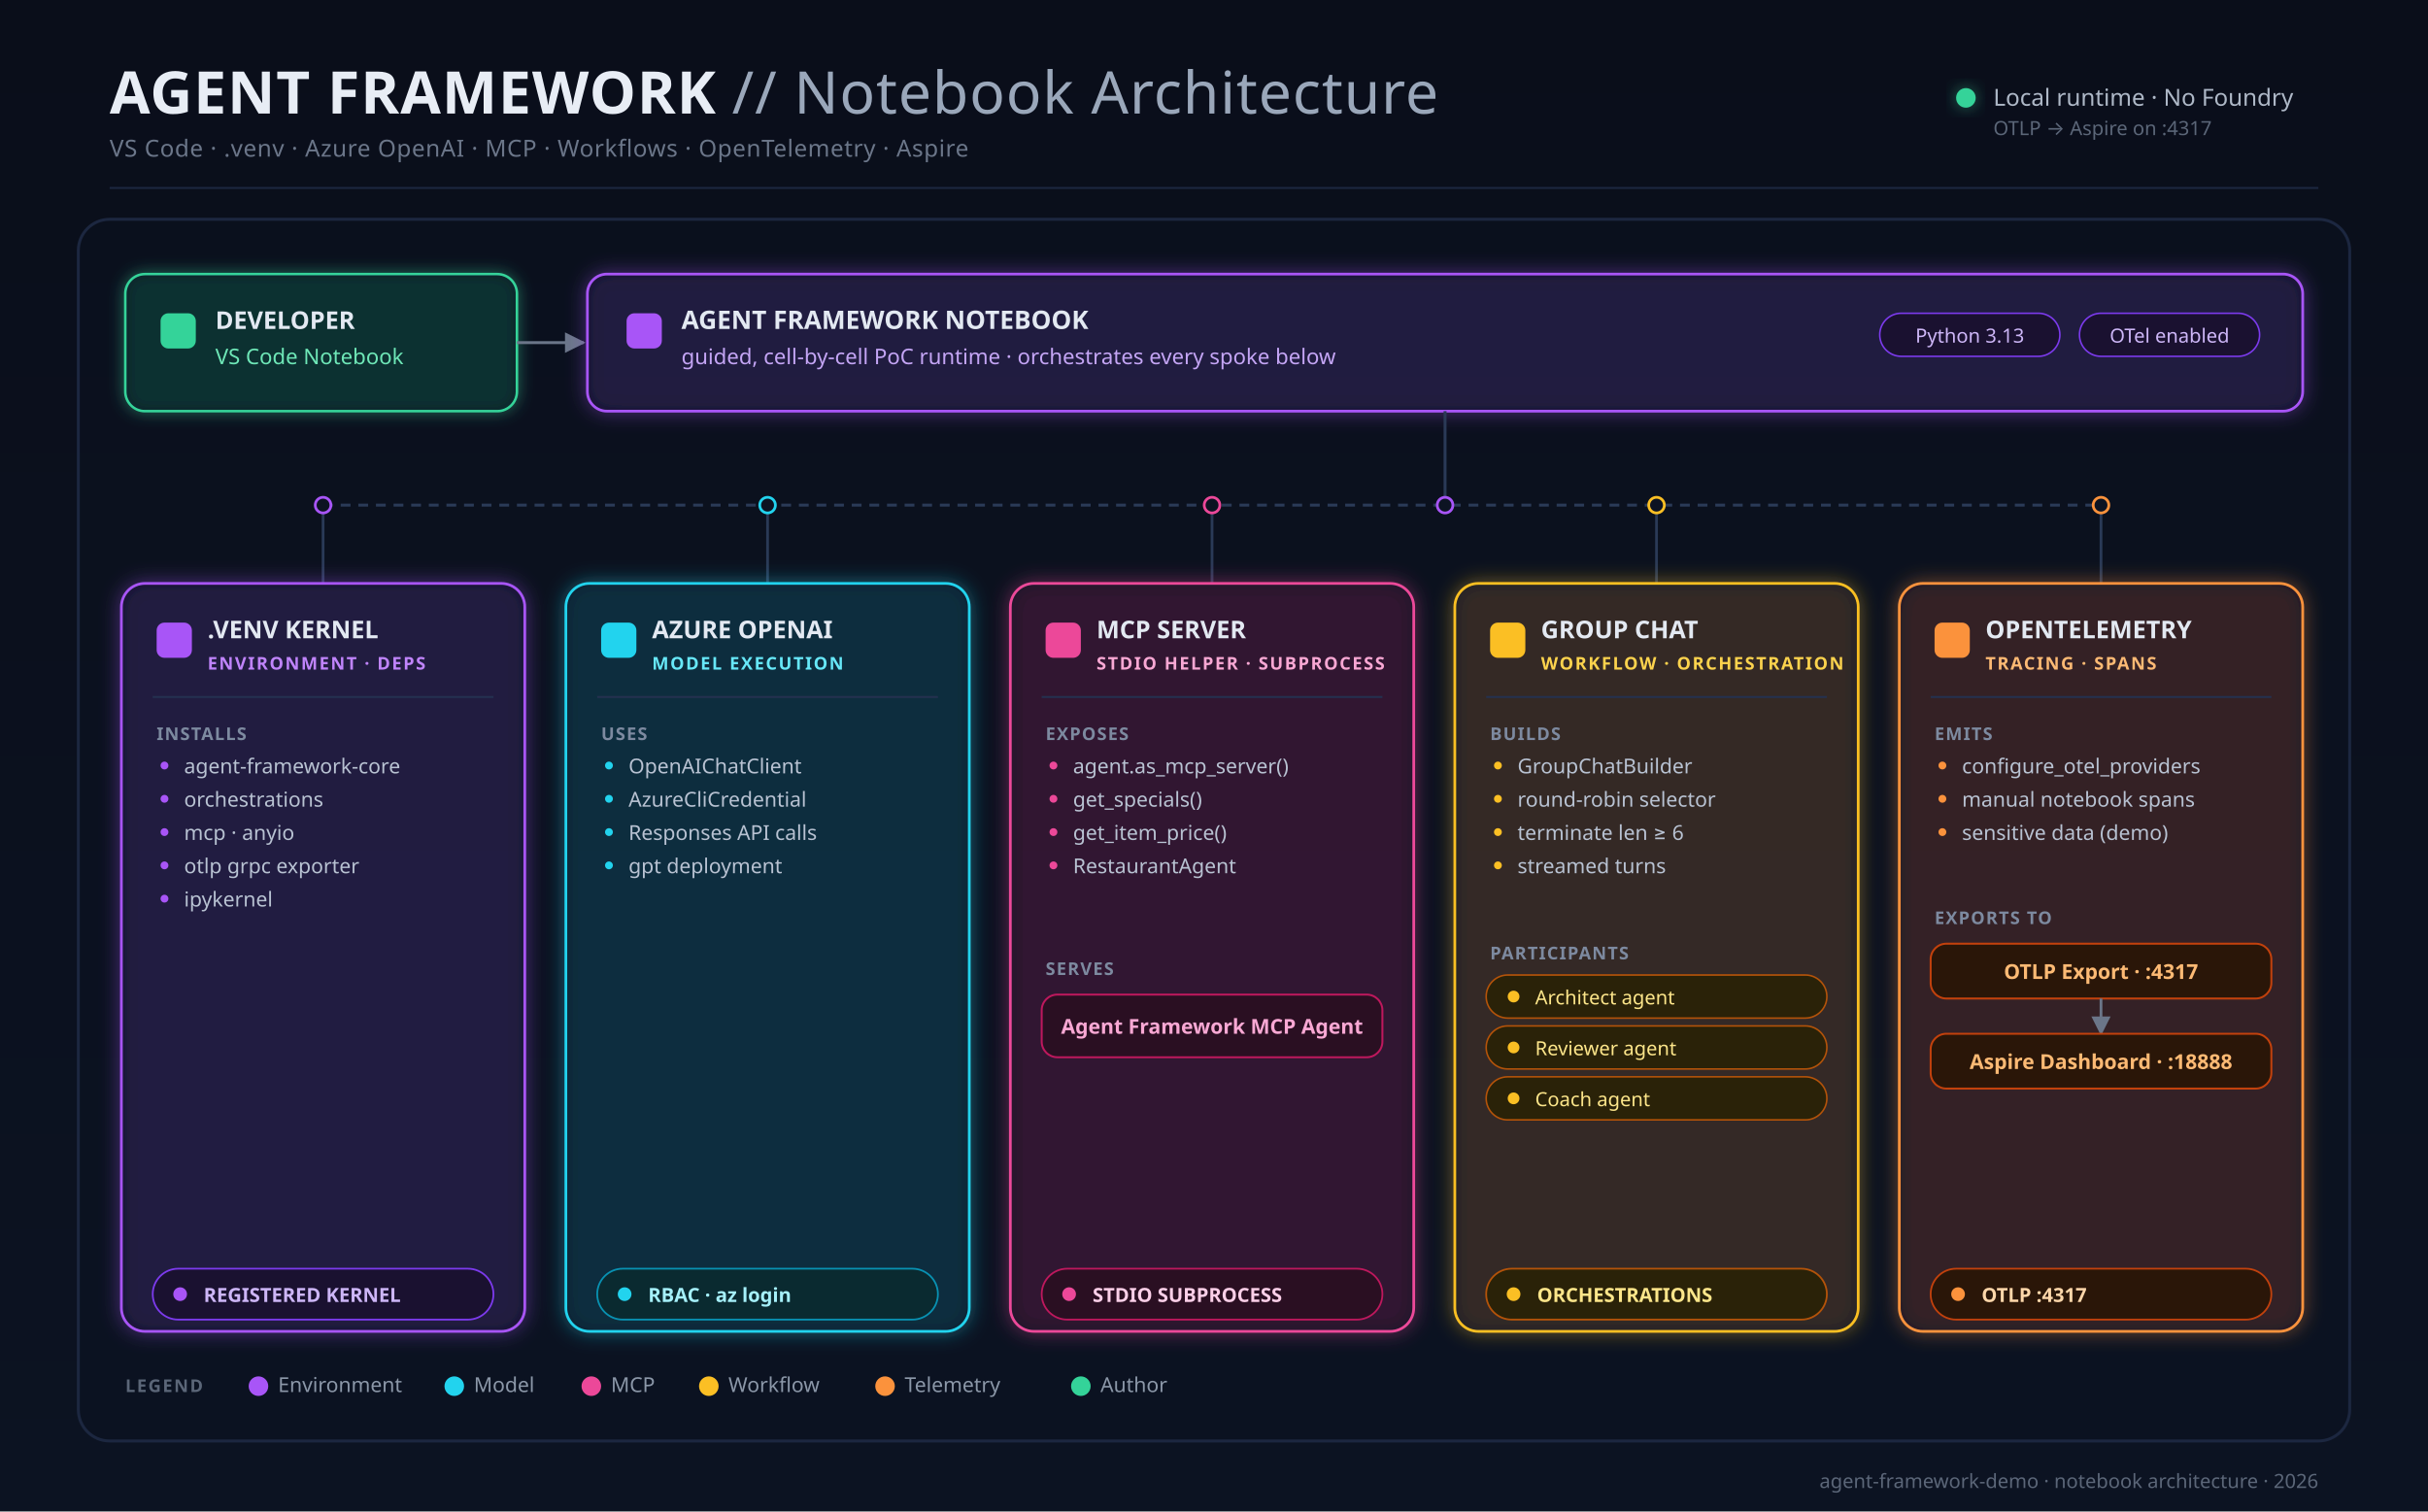
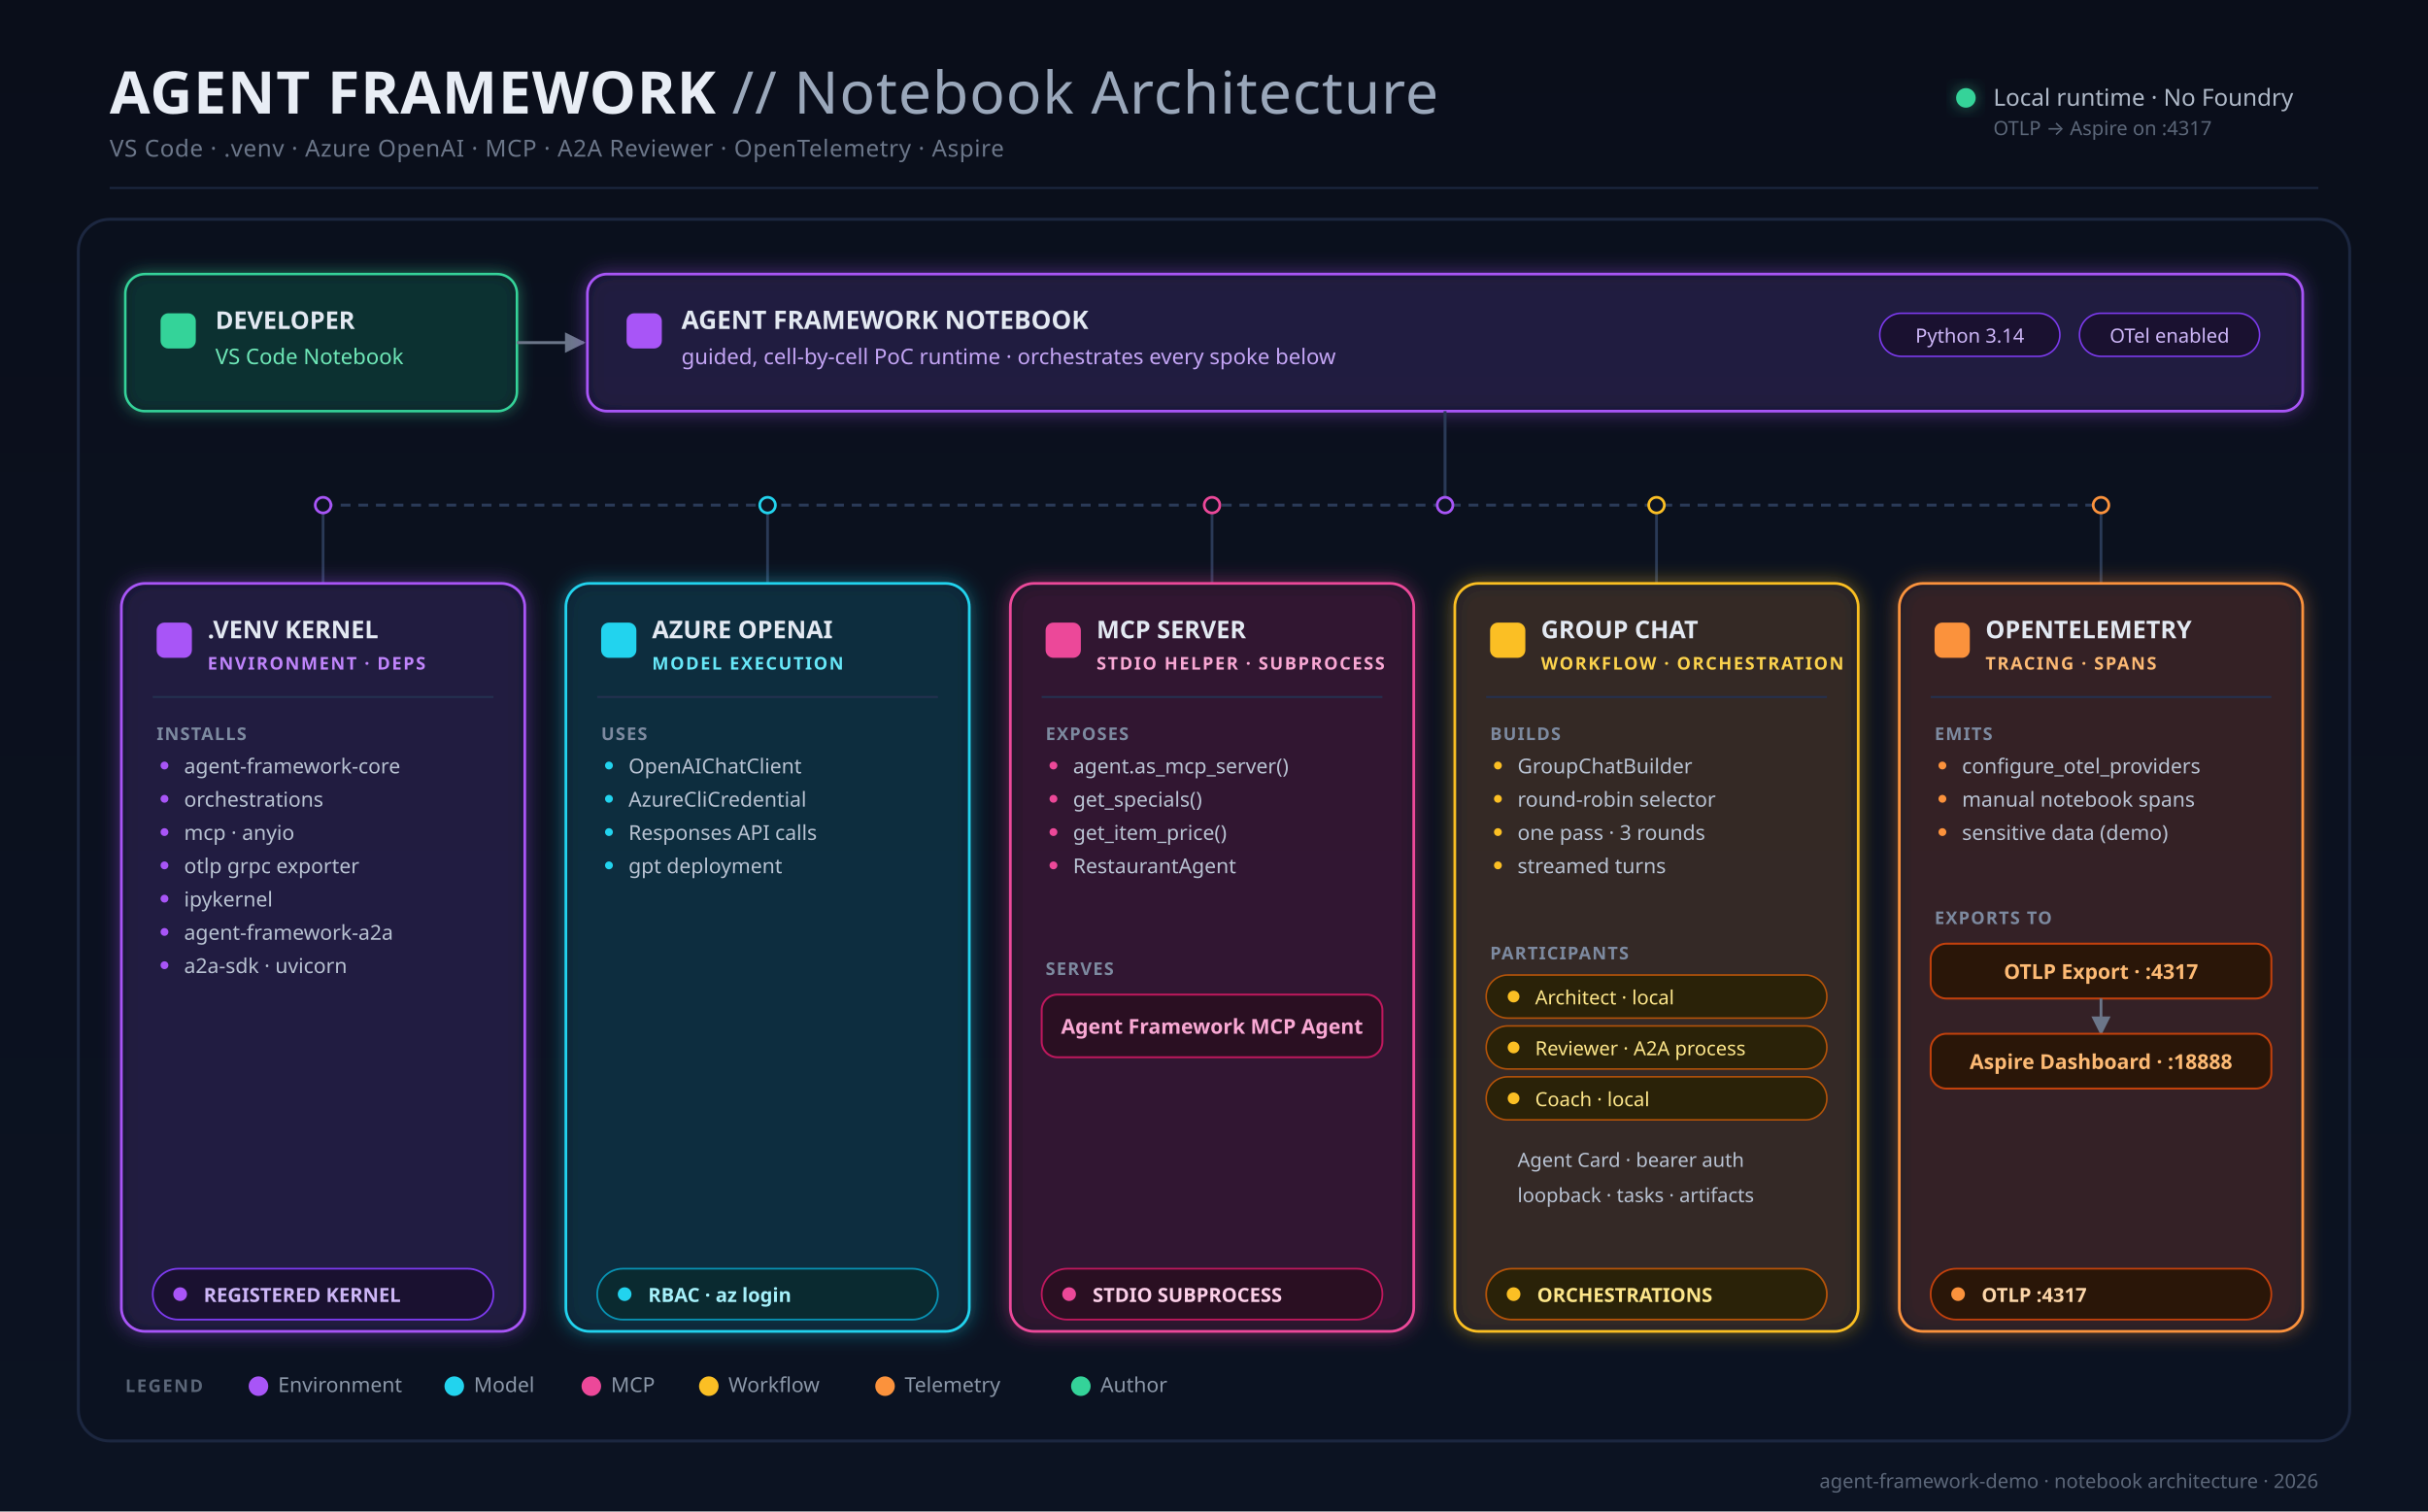
<svg xmlns="http://www.w3.org/2000/svg" viewBox="0 0 1240 772" font-family="'Segoe UI', system-ui, -apple-system, sans-serif">
  <defs>
    <linearGradient id="bg" x1="0" y1="0" x2="0" y2="1">
      <stop offset="0" stop-color="#0a0e1a" />
      <stop offset="1" stop-color="#0c1322" />
    </linearGradient>
    <marker id="ar" viewBox="0 0 10 10" refX="9" refY="5" markerWidth="7" markerHeight="7" orient="auto-start-reverse">
      <path d="M0 0L10 5L0 10z" fill="#6b7689" />
    </marker>
    <filter id="gV" x="-50%" y="-50%" width="200%" height="200%">
      <feDropShadow dx="0" dy="0" stdDeviation="5" flood-color="#a855f7" flood-opacity="0.45" />
    </filter>
    <filter id="gC" x="-50%" y="-50%" width="200%" height="200%">
      <feDropShadow dx="0" dy="0" stdDeviation="5" flood-color="#22d3ee" flood-opacity="0.45" />
    </filter>
    <filter id="gM" x="-50%" y="-50%" width="200%" height="200%">
      <feDropShadow dx="0" dy="0" stdDeviation="5" flood-color="#ec4899" flood-opacity="0.45" />
    </filter>
    <filter id="gGo" x="-50%" y="-50%" width="200%" height="200%">
      <feDropShadow dx="0" dy="0" stdDeviation="5" flood-color="#fbbf24" flood-opacity="0.45" />
    </filter>
    <filter id="gO" x="-50%" y="-50%" width="200%" height="200%">
      <feDropShadow dx="0" dy="0" stdDeviation="5" flood-color="#fb923c" flood-opacity="0.45" />
    </filter>
    <filter id="gGr" x="-50%" y="-50%" width="200%" height="200%">
      <feDropShadow dx="0" dy="0" stdDeviation="4" flood-color="#34d399" flood-opacity="0.5" />
    </filter>
  </defs>
  <rect width="1240" height="772" fill="url(#bg)" />
  <text x="56" y="58" font-size="30" font-weight="800" fill="#e8edf5" letter-spacing="0.5">AGENT FRAMEWORK <tspan font-weight="300" fill="#9aa7ba">// Notebook Architecture</tspan>
  </text>
-   <text x="56" y="80" font-size="12" fill="#6b7689" letter-spacing="0.3">VS Code · .venv · Azure OpenAI · MCP · Workflows · OpenTelemetry · Aspire</text>
+   <text x="56" y="80" font-size="12" fill="#6b7689" letter-spacing="0.3">VS Code · .venv · Azure OpenAI · MCP · A2A Reviewer · OpenTelemetry · Aspire</text>
  <circle cx="1004" cy="50" r="5" fill="#34d399" filter="url(#gGr)" />
  <text x="1018" y="54" font-size="12" fill="#aeb8c7">Local runtime · No Foundry</text>
  <text x="1018" y="69" font-size="10" fill="#5b6678">OTLP → Aspire on :4317</text>
  <line x1="56" y1="96" x2="1184" y2="96" stroke="#1c2740" stroke-width="1" />
  <rect x="40" y="112" width="1160" height="624" rx="16" fill="#0c1322" fill-opacity="0.4" stroke="#1c2740" stroke-width="1.5" />
  <rect x="64" y="140" width="200" height="70" rx="10" fill="#0e1626" fill-opacity="0.92" stroke="#34d399" stroke-width="1.3" filter="url(#gGr)" />
  <rect x="82" y="160" width="18" height="18" rx="4" fill="#34d399" />
  <text x="110" y="168" font-size="12.5" font-weight="700" fill="#e3e9f2">DEVELOPER</text>
  <text x="110" y="186" font-size="11" fill="#6ee7b7">VS Code Notebook</text>
  <line x1="264" y1="175" x2="298" y2="175" stroke="#6b7689" stroke-width="1.5" marker-end="url(#ar)" />
  <rect x="300" y="140" width="876" height="70" rx="10" fill="#0e1626" fill-opacity="0.92" stroke="#a855f7" stroke-width="1.4" filter="url(#gV)" />
  <rect x="320" y="160" width="18" height="18" rx="4" fill="#a855f7" />
  <text x="348" y="168" font-size="13" font-weight="700" fill="#e3e9f2">AGENT FRAMEWORK NOTEBOOK</text>
  <text x="348" y="186" font-size="11" fill="#c4a5f5">guided, cell-by-cell PoC runtime · orchestrates every spoke below</text>
  <g font-size="10" fill="#cdb6f7">
    <rect x="960" y="160" width="92" height="22" rx="11" fill="#1a1130" stroke="#7c3aed" stroke-width="0.8" />
-     <text x="1006" y="175" text-anchor="middle">Python 3.13</text>
+     <text x="1006" y="175" text-anchor="middle">Python 3.14</text>
    <rect x="1062" y="160" width="92" height="22" rx="11" fill="#1a1130" stroke="#7c3aed" stroke-width="0.8" />
    <text x="1108" y="175" text-anchor="middle">OTel enabled</text>
  </g>
  <line x1="165" y1="258" x2="1073" y2="258" stroke="#2a3a57" stroke-width="1.5" stroke-dasharray="5 4" />
  <line x1="738" y1="210" x2="738" y2="258" stroke="#2a3a57" stroke-width="1.5" />
  <circle cx="738" cy="258" r="4" fill="#0c1322" stroke="#a855f7" stroke-width="1.4" />
  <g>
    <line x1="165" y1="258" x2="165" y2="298" stroke="#2a3a57" stroke-width="1.4" />
    <circle cx="165" cy="258" r="4" fill="#0c1322" stroke="#a855f7" stroke-width="1.4" />
    <rect x="62" y="298" width="206" height="382" rx="12" fill="#0e1626" fill-opacity="0.92" stroke="#a855f7" stroke-width="1.4" filter="url(#gV)" />
    <rect x="80" y="318" width="18" height="18" rx="4" fill="#a855f7" />
    <text x="106" y="326" font-size="12.5" font-weight="700" fill="#e3e9f2">.VENV KERNEL</text>
    <text x="106" y="342" font-size="9" font-weight="700" letter-spacing="0.8" fill="#c084fc">ENVIRONMENT · DEPS</text>
    <line x1="78" y1="356" x2="252" y2="356" stroke="#243150" stroke-width="1" />
    <text x="80" y="378" font-size="9" font-weight="700" letter-spacing="0.6" fill="#7d8aa0">INSTALLS</text>
    <g font-size="10.5" fill="#b8c2d2">
      <circle cx="84" cy="391" r="2" fill="#a855f7" />
      <text x="94" y="395">agent-framework-core</text>
      <circle cx="84" cy="408" r="2" fill="#a855f7" />
      <text x="94" y="412">orchestrations</text>
      <circle cx="84" cy="425" r="2" fill="#a855f7" />
      <text x="94" y="429">mcp · anyio</text>
      <circle cx="84" cy="442" r="2" fill="#a855f7" />
      <text x="94" y="446">otlp grpc exporter</text>
      <circle cx="84" cy="459" r="2" fill="#a855f7" />
      <text x="94" y="463">ipykernel</text>
+       <circle cx="84" cy="476" r="2" fill="#a855f7" />
+       <text x="94" y="480">agent-framework-a2a</text>
+       <circle cx="84" cy="493" r="2" fill="#a855f7" />
+       <text x="94" y="497">a2a-sdk · uvicorn</text>
    </g>
    <rect x="78" y="648" width="174" height="26" rx="13" fill="#1a1130" stroke="#7c3aed" stroke-width="0.9" />
    <circle cx="92" cy="661" r="3.5" fill="#a855f7" />
    <text x="104" y="665" font-size="10" font-weight="600" fill="#cdb6f7">REGISTERED KERNEL</text>
  </g>
  <g>
    <line x1="392" y1="258" x2="392" y2="298" stroke="#2a3a57" stroke-width="1.4" />
    <circle cx="392" cy="258" r="4" fill="#0c1322" stroke="#22d3ee" stroke-width="1.4" />
    <rect x="289" y="298" width="206" height="382" rx="12" fill="#0e1626" fill-opacity="0.92" stroke="#22d3ee" stroke-width="1.4" filter="url(#gC)" />
    <rect x="307" y="318" width="18" height="18" rx="4" fill="#22d3ee" />
    <text x="333" y="326" font-size="12.5" font-weight="700" fill="#e3e9f2">AZURE OPENAI</text>
    <text x="333" y="342" font-size="9" font-weight="700" letter-spacing="0.8" fill="#67e8f9">MODEL EXECUTION</text>
    <line x1="305" y1="356" x2="479" y2="356" stroke="#243150" stroke-width="1" />
    <text x="307" y="378" font-size="9" font-weight="700" letter-spacing="0.6" fill="#7d8aa0">USES</text>
    <g font-size="10.5" fill="#b8c2d2">
      <circle cx="311" cy="391" r="2" fill="#22d3ee" />
      <text x="321" y="395">OpenAIChatClient</text>
      <circle cx="311" cy="408" r="2" fill="#22d3ee" />
      <text x="321" y="412">AzureCliCredential</text>
      <circle cx="311" cy="425" r="2" fill="#22d3ee" />
      <text x="321" y="429">Responses API calls</text>
      <circle cx="311" cy="442" r="2" fill="#22d3ee" />
      <text x="321" y="446">gpt deployment</text>
    </g>
    <rect x="305" y="648" width="174" height="26" rx="13" fill="#0a2a30" stroke="#0891b2" stroke-width="0.9" />
    <circle cx="319" cy="661" r="3.5" fill="#22d3ee" />
    <text x="331" y="665" font-size="10" font-weight="600" fill="#a5f0fa">RBAC · az login</text>
  </g>
  <g>
    <line x1="619" y1="258" x2="619" y2="298" stroke="#2a3a57" stroke-width="1.4" />
    <circle cx="619" cy="258" r="4" fill="#0c1322" stroke="#ec4899" stroke-width="1.4" />
    <rect x="516" y="298" width="206" height="382" rx="12" fill="#0e1626" fill-opacity="0.92" stroke="#ec4899" stroke-width="1.4" filter="url(#gM)" />
    <rect x="534" y="318" width="18" height="18" rx="4" fill="#ec4899" />
    <text x="560" y="326" font-size="12.5" font-weight="700" fill="#e3e9f2">MCP SERVER</text>
    <text x="560" y="342" font-size="9" font-weight="700" letter-spacing="0.8" fill="#f9a8d4">STDIO HELPER · SUBPROCESS</text>
    <line x1="532" y1="356" x2="706" y2="356" stroke="#243150" stroke-width="1" />
    <text x="534" y="378" font-size="9" font-weight="700" letter-spacing="0.6" fill="#7d8aa0">EXPOSES</text>
    <g font-size="10.5" fill="#b8c2d2">
      <circle cx="538" cy="391" r="2" fill="#ec4899" />
      <text x="548" y="395">agent.as_mcp_server()</text>
      <circle cx="538" cy="408" r="2" fill="#ec4899" />
      <text x="548" y="412">get_specials()</text>
      <circle cx="538" cy="425" r="2" fill="#ec4899" />
      <text x="548" y="429">get_item_price()</text>
      <circle cx="538" cy="442" r="2" fill="#ec4899" />
      <text x="548" y="446">RestaurantAgent</text>
    </g>
    <text x="534" y="498" font-size="9" font-weight="700" letter-spacing="0.6" fill="#7d8aa0">SERVES</text>
    <rect x="532" y="508" width="174" height="32" rx="8" fill="#2a0f22" stroke="#be185d" stroke-width="1" />
    <text x="619" y="528" text-anchor="middle" font-size="10.5" font-weight="600" fill="#f9a8d4">Agent Framework MCP Agent</text>
    <rect x="532" y="648" width="174" height="26" rx="13" fill="#2a0f22" stroke="#be185d" stroke-width="0.9" />
    <circle cx="546" cy="661" r="3.5" fill="#ec4899" />
    <text x="558" y="665" font-size="10" font-weight="600" fill="#fbcfe8">STDIO SUBPROCESS</text>
  </g>
  <g>
    <line x1="846" y1="258" x2="846" y2="298" stroke="#2a3a57" stroke-width="1.4" />
    <circle cx="846" cy="258" r="4" fill="#0c1322" stroke="#fbbf24" stroke-width="1.4" />
    <rect x="743" y="298" width="206" height="382" rx="12" fill="#0e1626" fill-opacity="0.92" stroke="#fbbf24" stroke-width="1.4" filter="url(#gGo)" />
    <rect x="761" y="318" width="18" height="18" rx="4" fill="#fbbf24" />
    <text x="787" y="326" font-size="12.5" font-weight="700" fill="#e3e9f2">GROUP CHAT</text>
    <text x="787" y="342" font-size="9" font-weight="700" letter-spacing="0.8" fill="#fcd34d">WORKFLOW · ORCHESTRATION</text>
    <line x1="759" y1="356" x2="933" y2="356" stroke="#243150" stroke-width="1" />
    <text x="761" y="378" font-size="9" font-weight="700" letter-spacing="0.6" fill="#7d8aa0">BUILDS</text>
    <g font-size="10.5" fill="#b8c2d2">
      <circle cx="765" cy="391" r="2" fill="#fbbf24" />
      <text x="775" y="395">GroupChatBuilder</text>
      <circle cx="765" cy="408" r="2" fill="#fbbf24" />
      <text x="775" y="412">round-robin selector</text>
      <circle cx="765" cy="425" r="2" fill="#fbbf24" />
-       <text x="775" y="429">terminate len ≥ 6</text>
+       <text x="775" y="429">one pass · 3 rounds</text>
      <circle cx="765" cy="442" r="2" fill="#fbbf24" />
      <text x="775" y="446">streamed turns</text>
    </g>
    <text x="761" y="490" font-size="9" font-weight="700" letter-spacing="0.6" fill="#7d8aa0">PARTICIPANTS</text>
    <rect x="759" y="498" width="174" height="22" rx="11" fill="#2a2208" stroke="#b45309" stroke-width="0.8" />
    <circle cx="773" cy="509" r="3" fill="#fbbf24" />
-     <text x="784" y="513" font-size="10" fill="#fde68a">Architect agent</text>
+     <text x="784" y="513" font-size="10" fill="#fde68a">Architect · local</text>
    <rect x="759" y="524" width="174" height="22" rx="11" fill="#2a2208" stroke="#b45309" stroke-width="0.8" />
    <circle cx="773" cy="535" r="3" fill="#fbbf24" />
-     <text x="784" y="539" font-size="10" fill="#fde68a">Reviewer agent</text>
+     <text x="784" y="539" font-size="10" fill="#fde68a">Reviewer · A2A process</text>
    <rect x="759" y="550" width="174" height="22" rx="11" fill="#2a2208" stroke="#b45309" stroke-width="0.8" />
    <circle cx="773" cy="561" r="3" fill="#fbbf24" />
-     <text x="784" y="565" font-size="10" fill="#fde68a">Coach agent</text>
+     <text x="784" y="565" font-size="10" fill="#fde68a">Coach · local</text>
+     <text x="775" y="596" font-size="10" fill="#b8c2d2">Agent Card · bearer auth</text>
+     <text x="775" y="614" font-size="10" fill="#b8c2d2">loopback · tasks · artifacts</text>
    <rect x="759" y="648" width="174" height="26" rx="13" fill="#2a2208" stroke="#b45309" stroke-width="0.9" />
    <circle cx="773" cy="661" r="3.5" fill="#fbbf24" />
    <text x="785" y="665" font-size="10" font-weight="600" fill="#fde68a">ORCHESTRATIONS</text>
  </g>
  <g>
    <line x1="1073" y1="258" x2="1073" y2="298" stroke="#2a3a57" stroke-width="1.4" />
    <circle cx="1073" cy="258" r="4" fill="#0c1322" stroke="#fb923c" stroke-width="1.4" />
    <rect x="970" y="298" width="206" height="382" rx="12" fill="#0e1626" fill-opacity="0.92" stroke="#fb923c" stroke-width="1.4" filter="url(#gO)" />
    <rect x="988" y="318" width="18" height="18" rx="4" fill="#fb923c" />
    <text x="1014" y="326" font-size="12.5" font-weight="700" fill="#e3e9f2">OPENTELEMETRY</text>
    <text x="1014" y="342" font-size="9" font-weight="700" letter-spacing="0.8" fill="#fdba74">TRACING · SPANS</text>
    <line x1="986" y1="356" x2="1160" y2="356" stroke="#243150" stroke-width="1" />
    <text x="988" y="378" font-size="9" font-weight="700" letter-spacing="0.6" fill="#7d8aa0">EMITS</text>
    <g font-size="10.5" fill="#b8c2d2">
      <circle cx="992" cy="391" r="2" fill="#fb923c" />
      <text x="1002" y="395">configure_otel_providers</text>
      <circle cx="992" cy="408" r="2" fill="#fb923c" />
      <text x="1002" y="412">manual notebook spans</text>
      <circle cx="992" cy="425" r="2" fill="#fb923c" />
      <text x="1002" y="429">sensitive data (demo)</text>
    </g>
    <text x="988" y="472" font-size="9" font-weight="700" letter-spacing="0.6" fill="#7d8aa0">EXPORTS TO</text>
    <rect x="986" y="482" width="174" height="28" rx="8" fill="#2a1608" stroke="#c2410c" stroke-width="1" />
    <text x="1073" y="500" text-anchor="middle" font-size="10.5" font-weight="600" fill="#fdba74">OTLP Export · :4317</text>
    <line x1="1073" y1="510" x2="1073" y2="528" stroke="#6b7689" stroke-width="1.4" marker-end="url(#ar)" />
    <rect x="986" y="528" width="174" height="28" rx="8" fill="#2a1608" stroke="#c2410c" stroke-width="1" />
    <text x="1073" y="546" text-anchor="middle" font-size="10.5" font-weight="600" fill="#fdba74">Aspire Dashboard · :18888</text>
    <rect x="986" y="648" width="174" height="26" rx="13" fill="#2a1608" stroke="#c2410c" stroke-width="0.9" />
    <circle cx="1000" cy="661" r="3.5" fill="#fb923c" />
    <text x="1012" y="665" font-size="10" font-weight="600" fill="#fed7aa">OTLP :4317</text>
  </g>
  <g font-size="10.5" fill="#8b97a8">
    <text x="64" y="711" font-size="9" font-weight="700" letter-spacing="0.8" fill="#5b6678">LEGEND</text>
    <circle cx="132" cy="708" r="5" fill="#a855f7" />
    <text x="142" y="711">Environment</text>
    <circle cx="232" cy="708" r="5" fill="#22d3ee" />
    <text x="242" y="711">Model</text>
    <circle cx="302" cy="708" r="5" fill="#ec4899" />
    <text x="312" y="711">MCP</text>
    <circle cx="362" cy="708" r="5" fill="#fbbf24" />
    <text x="372" y="711">Workflow</text>
    <circle cx="452" cy="708" r="5" fill="#fb923c" />
    <text x="462" y="711">Telemetry</text>
    <circle cx="552" cy="708" r="5" fill="#34d399" />
    <text x="562" y="711">Author</text>
  </g>
  <text x="1184" y="760" text-anchor="end" font-size="10" fill="#5b6678">agent-framework-demo · notebook architecture · 2026</text>
</svg>
